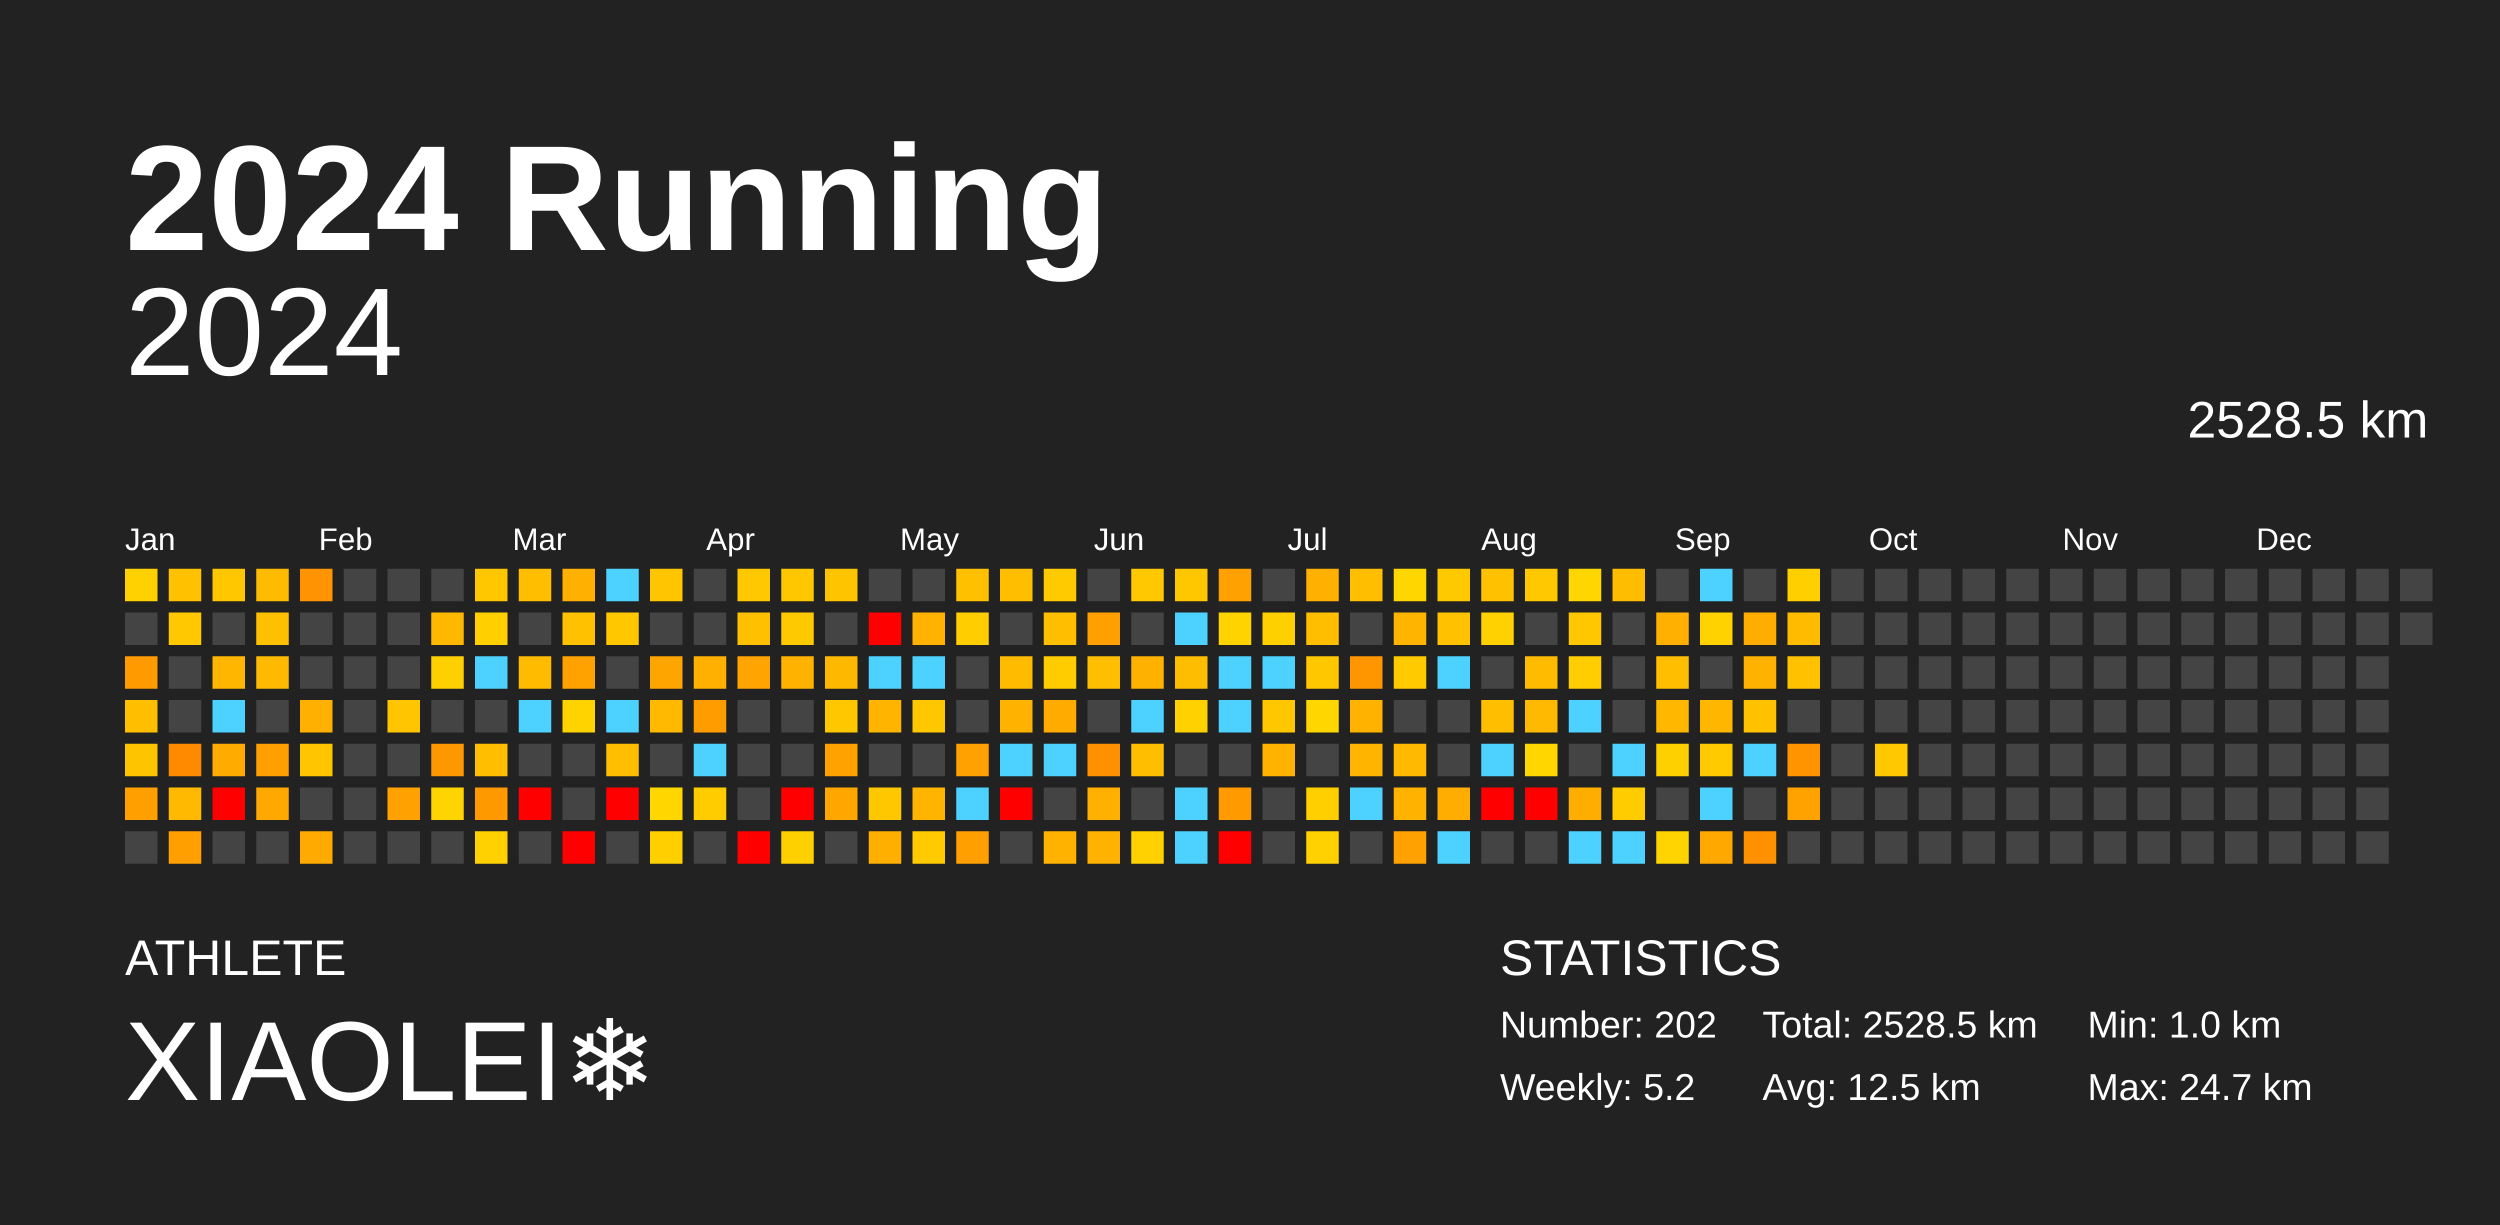
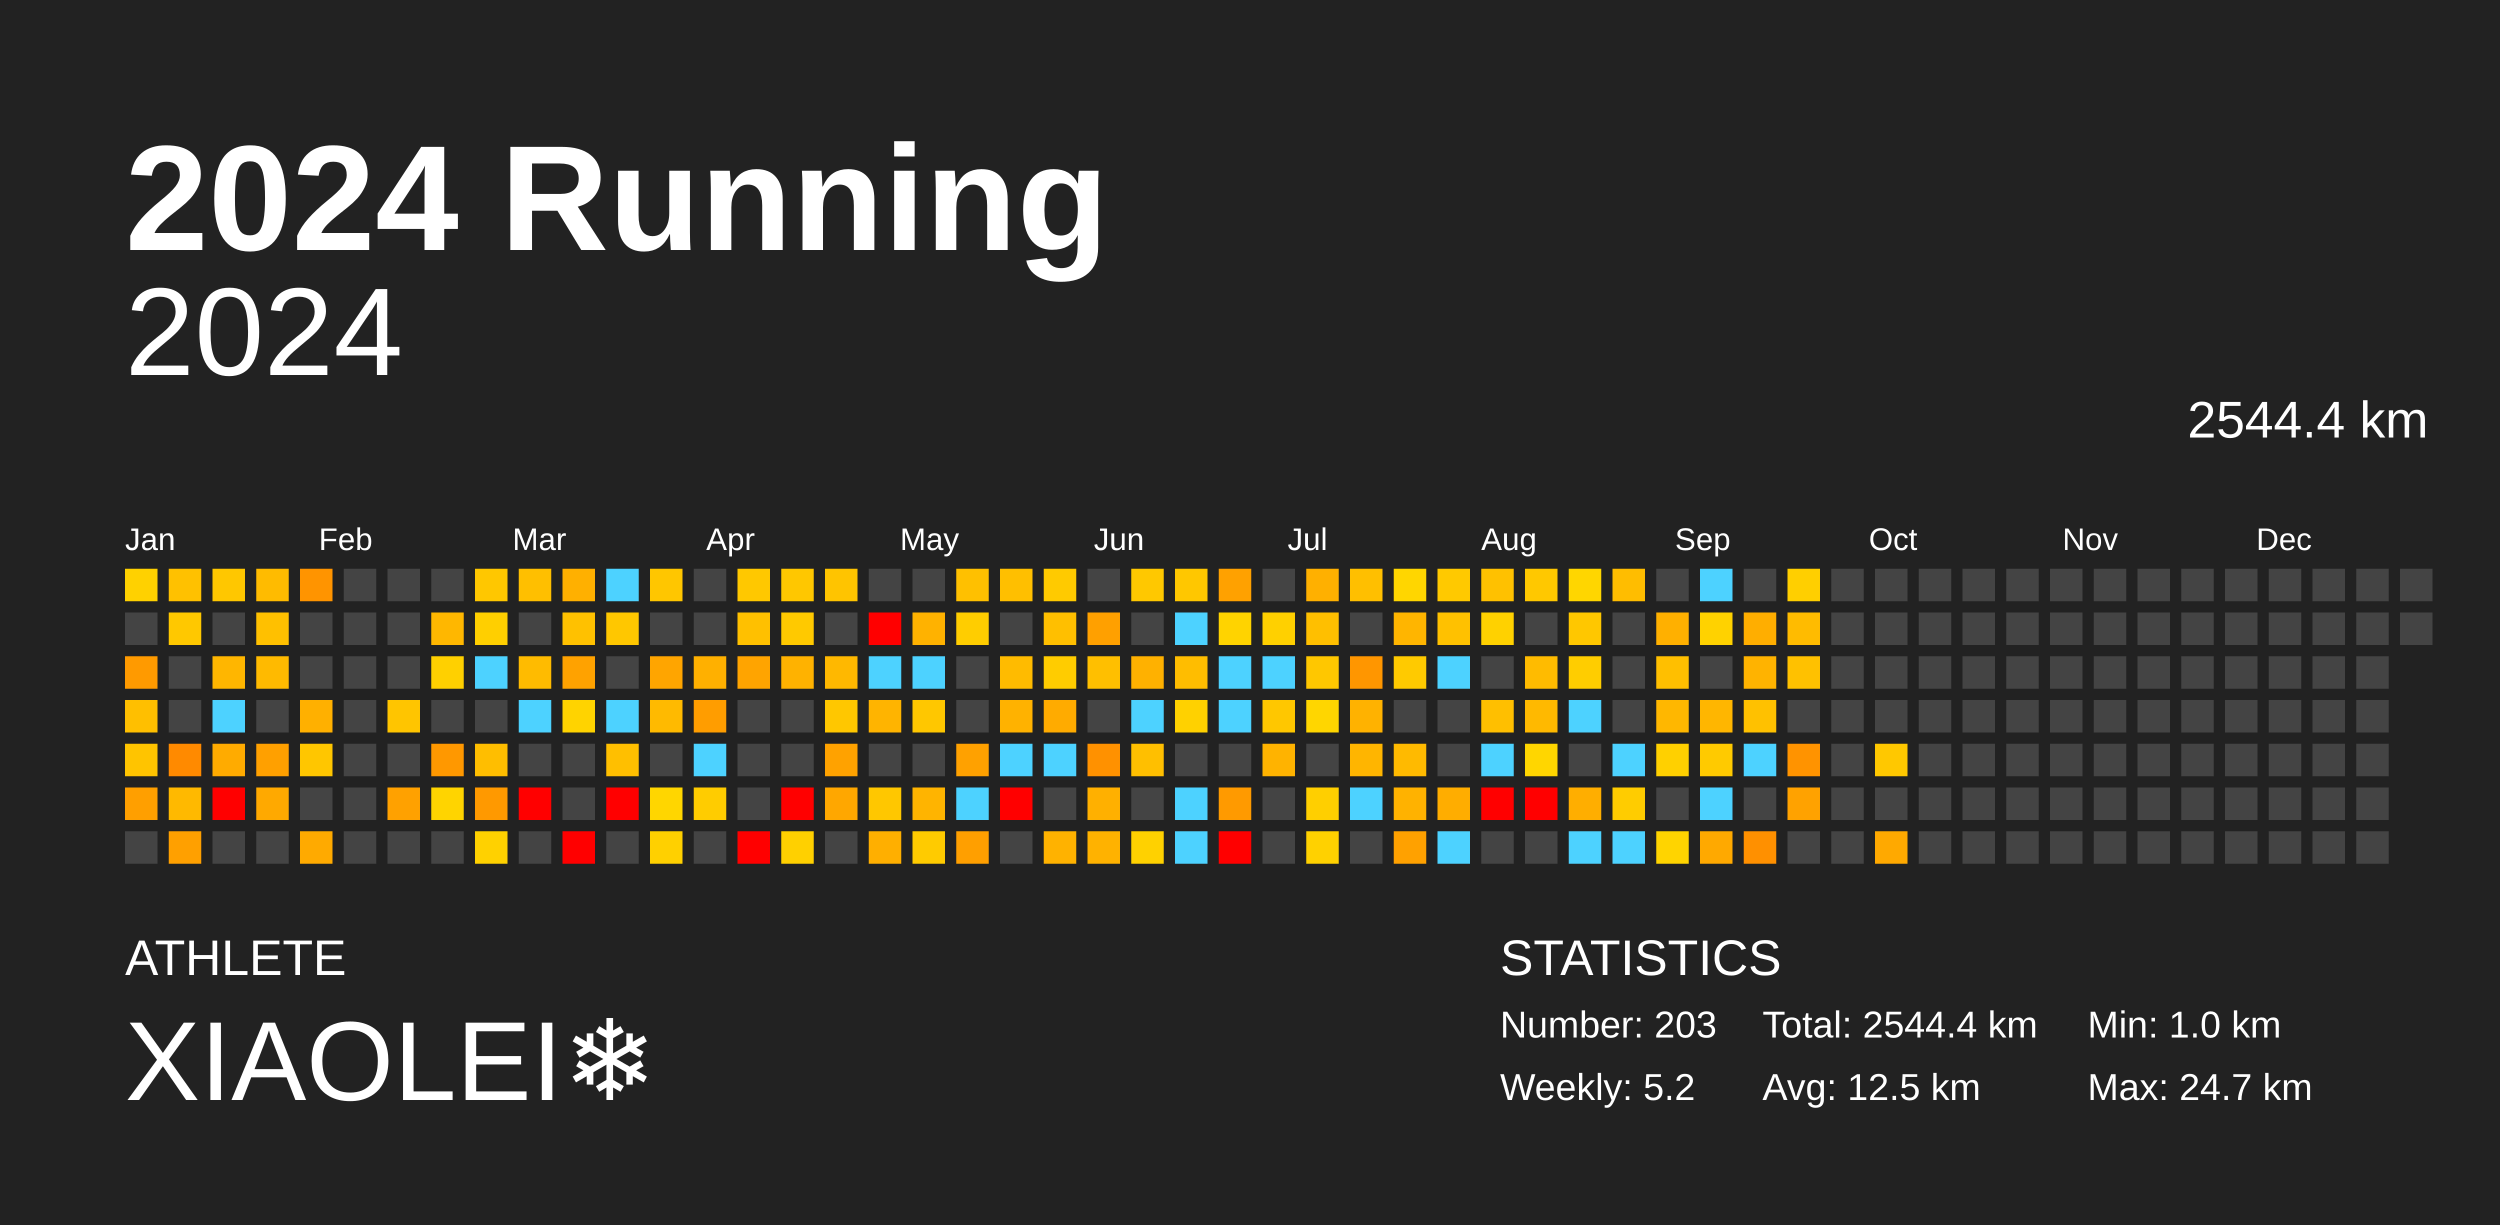
<svg xmlns="http://www.w3.org/2000/svg" baseProfile="full" height="98mm" version="1.1" viewBox="0,0,200,98" width="200mm">
  <defs />
  <rect fill="#222222" height="98" width="200" x="0" y="0" />
  <text fill="#FFFFFF" style="font-size:12px; font-family:Arial; font-weight:bold;" x="10" y="20">2024 Running</text>
  <text fill="#FFFFFF" style="font-size:4px; font-family:Arial" x="10" y="78">ATHLETE</text>
  <text fill="#FFFFFF" style="font-size:9px; font-family:Arial" x="10" y="88">XIAOLEI❄️</text>
  <text fill="#FFFFFF" style="font-size:4px; font-family:Arial" x="120" y="78">STATISTICS</text>
-   <text fill="#FFFFFF" style="font-size:3px; font-family:Arial" x="120" y="83">Number: 202</text>
+   <text fill="#FFFFFF" style="font-size:3px; font-family:Arial" x="120" y="83">Number: 203</text>
  <text fill="#FFFFFF" style="font-size:3px; font-family:Arial" x="120" y="88">Weekly: 5.2</text>
-   <text fill="#FFFFFF" style="font-size:3px; font-family:Arial" x="141" y="83">Total: 2528.5 km</text>
+   <text fill="#FFFFFF" style="font-size:3px; font-family:Arial" x="141" y="83">Total: 2544.4 km</text>
  <text fill="#FFFFFF" style="font-size:3px; font-family:Arial" x="141" y="88">Avg: 12.5 km</text>
  <text fill="#FFFFFF" style="font-size:3px; font-family:Arial" x="167" y="83">Min: 1.0 km</text>
  <text fill="#FFFFFF" style="font-size:3px; font-family:Arial" x="167" y="88">Max: 24.7 km</text>
  <text alignment-baseline="hanging" fill="#FFFFFF" style="font-size:10.0px; font-family:Arial;" x="10" y="30">2024</text>
-   <text alignment-baseline="hanging" fill="#FFFFFF" style="font-size:4.125px; font-family:Arial;" x="175" y="35">2528.5 km</text>
+   <text alignment-baseline="hanging" fill="#FFFFFF" style="font-size:4.125px; font-family:Arial;" x="175" y="35">2544.4 km</text>
  <text fill="#FFFFFF" style="font-size:2.5px; font-family:Arial" x="10.0" y="44">Jan</text>
  <text fill="#FFFFFF" style="font-size:2.5px; font-family:Arial" x="25.5" y="44">Feb</text>
  <text fill="#FFFFFF" style="font-size:2.5px; font-family:Arial" x="41.0" y="44">Mar</text>
  <text fill="#FFFFFF" style="font-size:2.5px; font-family:Arial" x="56.5" y="44">Apr</text>
  <text fill="#FFFFFF" style="font-size:2.5px; font-family:Arial" x="72.0" y="44">May</text>
  <text fill="#FFFFFF" style="font-size:2.5px; font-family:Arial" x="87.5" y="44">Jun</text>
  <text fill="#FFFFFF" style="font-size:2.5px; font-family:Arial" x="103.0" y="44">Jul</text>
  <text fill="#FFFFFF" style="font-size:2.5px; font-family:Arial" x="118.5" y="44">Aug</text>
  <text fill="#FFFFFF" style="font-size:2.5px; font-family:Arial" x="134.0" y="44">Sep</text>
  <text fill="#FFFFFF" style="font-size:2.5px; font-family:Arial" x="149.5" y="44">Oct</text>
  <text fill="#FFFFFF" style="font-size:2.5px; font-family:Arial" x="165.0" y="44">Nov</text>
  <text fill="#FFFFFF" style="font-size:2.5px; font-family:Arial" x="180.5" y="44">Dec</text>
  <rect fill="#ffd100" height="2.6" width="2.6" x="10.0" y="45.5" />
  <rect fill="#444444" height="2.6" width="2.6" x="10.0" y="49.0" />
  <rect fill="#ff9a00" height="2.6" width="2.6" x="10.0" y="52.5" />
  <rect fill="#ffbf00" height="2.6" width="2.6" x="10.0" y="56.0" />
  <rect fill="#ffc400" height="2.6" width="2.6" x="10.0" y="59.5" />
  <rect fill="#ff9f00" height="2.6" width="2.6" x="10.0" y="63.0" />
  <rect fill="#444444" height="2.6" width="2.6" x="10.0" y="66.5" />
  <rect fill="#ffc100" height="2.6" width="2.6" x="13.5" y="45.5" />
  <rect fill="#ffc800" height="2.6" width="2.6" x="13.5" y="49.0" />
  <rect fill="#444444" height="2.6" width="2.6" x="13.5" y="52.5" />
  <rect fill="#444444" height="2.6" width="2.6" x="13.5" y="56.0" />
  <rect fill="#ff8a00" height="2.6" width="2.6" x="13.5" y="59.5" />
  <rect fill="#ffb900" height="2.6" width="2.6" x="13.5" y="63.0" />
  <rect fill="#ffa000" height="2.6" width="2.6" x="13.5" y="66.5" />
  <rect fill="#ffc700" height="2.6" width="2.6" x="17.0" y="45.5" />
  <rect fill="#444444" height="2.6" width="2.6" x="17.0" y="49.0" />
  <rect fill="#ffb600" height="2.6" width="2.6" x="17.0" y="52.5" />
  <rect fill="#4dd2ff" height="2.6" width="2.6" x="17.0" y="56.0" />
  <rect fill="#ffab00" height="2.6" width="2.6" x="17.0" y="59.5" />
  <rect fill="red" height="2.6" width="2.6" x="17.0" y="63.0" />
  <rect fill="#444444" height="2.6" width="2.6" x="17.0" y="66.5" />
  <rect fill="#ffbb00" height="2.6" width="2.6" x="20.5" y="45.5" />
  <rect fill="#ffc000" height="2.6" width="2.6" x="20.5" y="49.0" />
  <rect fill="#ffba00" height="2.6" width="2.6" x="20.5" y="52.5" />
  <rect fill="#444444" height="2.6" width="2.6" x="20.5" y="56.0" />
  <rect fill="#ffa000" height="2.6" width="2.6" x="20.5" y="59.5" />
  <rect fill="#ffa900" height="2.6" width="2.6" x="20.5" y="63.0" />
  <rect fill="#444444" height="2.6" width="2.6" x="20.5" y="66.5" />
  <rect fill="#ff9400" height="2.6" width="2.6" x="24.0" y="45.5" />
  <rect fill="#444444" height="2.6" width="2.6" x="24.0" y="49.0" />
  <rect fill="#444444" height="2.6" width="2.6" x="24.0" y="52.5" />
  <rect fill="#ffb000" height="2.6" width="2.6" x="24.0" y="56.0" />
  <rect fill="#ffc600" height="2.6" width="2.6" x="24.0" y="59.5" />
  <rect fill="#444444" height="2.6" width="2.6" x="24.0" y="63.0" />
  <rect fill="#ffaa00" height="2.6" width="2.6" x="24.0" y="66.5" />
  <rect fill="#444444" height="2.6" width="2.6" x="27.5" y="45.5" />
  <rect fill="#444444" height="2.6" width="2.6" x="27.5" y="49.0" />
  <rect fill="#444444" height="2.6" width="2.6" x="27.5" y="52.5" />
  <rect fill="#444444" height="2.6" width="2.6" x="27.5" y="56.0" />
  <rect fill="#444444" height="2.6" width="2.6" x="27.5" y="59.5" />
  <rect fill="#444444" height="2.6" width="2.6" x="27.5" y="63.0" />
  <rect fill="#444444" height="2.6" width="2.6" x="27.5" y="66.5" />
  <rect fill="#444444" height="2.6" width="2.6" x="31.0" y="45.5" />
  <rect fill="#444444" height="2.6" width="2.6" x="31.0" y="49.0" />
  <rect fill="#444444" height="2.6" width="2.6" x="31.0" y="52.5" />
  <rect fill="#ffc500" height="2.6" width="2.6" x="31.0" y="56.0" />
  <rect fill="#444444" height="2.6" width="2.6" x="31.0" y="59.5" />
  <rect fill="#ffa100" height="2.6" width="2.6" x="31.0" y="63.0" />
  <rect fill="#444444" height="2.6" width="2.6" x="31.0" y="66.5" />
  <rect fill="#444444" height="2.6" width="2.6" x="34.5" y="45.5" />
  <rect fill="#ffb700" height="2.6" width="2.6" x="34.5" y="49.0" />
  <rect fill="#ffd000" height="2.6" width="2.6" x="34.5" y="52.5" />
  <rect fill="#444444" height="2.6" width="2.6" x="34.5" y="56.0" />
  <rect fill="#ff9800" height="2.6" width="2.6" x="34.5" y="59.5" />
  <rect fill="#ffd400" height="2.6" width="2.6" x="34.5" y="63.0" />
  <rect fill="#444444" height="2.6" width="2.6" x="34.5" y="66.5" />
  <rect fill="#ffc700" height="2.6" width="2.6" x="38.0" y="45.5" />
  <rect fill="#ffcf00" height="2.6" width="2.6" x="38.0" y="49.0" />
  <rect fill="#4dd2ff" height="2.6" width="2.6" x="38.0" y="52.5" />
  <rect fill="#444444" height="2.6" width="2.6" x="38.0" y="56.0" />
  <rect fill="#ffbe00" height="2.6" width="2.6" x="38.0" y="59.5" />
  <rect fill="#ff9900" height="2.6" width="2.6" x="38.0" y="63.0" />
  <rect fill="#ffd100" height="2.6" width="2.6" x="38.0" y="66.5" />
  <rect fill="#ffbf00" height="2.6" width="2.6" x="41.5" y="45.5" />
  <rect fill="#444444" height="2.6" width="2.6" x="41.5" y="49.0" />
  <rect fill="#ffbb00" height="2.6" width="2.6" x="41.5" y="52.5" />
  <rect fill="#4dd2ff" height="2.6" width="2.6" x="41.5" y="56.0" />
  <rect fill="#444444" height="2.6" width="2.6" x="41.5" y="59.5" />
  <rect fill="red" height="2.6" width="2.6" x="41.5" y="63.0" />
  <rect fill="#444444" height="2.6" width="2.6" x="41.5" y="66.5" />
  <rect fill="#ffb000" height="2.6" width="2.6" x="45.0" y="45.5" />
  <rect fill="#ffc100" height="2.6" width="2.6" x="45.0" y="49.0" />
  <rect fill="#ffa200" height="2.6" width="2.6" x="45.0" y="52.5" />
  <rect fill="#ffd300" height="2.6" width="2.6" x="45.0" y="56.0" />
  <rect fill="#444444" height="2.6" width="2.6" x="45.0" y="59.5" />
  <rect fill="#444444" height="2.6" width="2.6" x="45.0" y="63.0" />
  <rect fill="red" height="2.6" width="2.6" x="45.0" y="66.5" />
  <rect fill="#4dd2ff" height="2.6" width="2.6" x="48.5" y="45.5" />
  <rect fill="#ffc700" height="2.6" width="2.6" x="48.5" y="49.0" />
  <rect fill="#444444" height="2.6" width="2.6" x="48.5" y="52.5" />
  <rect fill="#4dd2ff" height="2.6" width="2.6" x="48.5" y="56.0" />
  <rect fill="#ffbf00" height="2.6" width="2.6" x="48.5" y="59.5" />
  <rect fill="red" height="2.6" width="2.6" x="48.5" y="63.0" />
  <rect fill="#444444" height="2.6" width="2.6" x="48.5" y="66.5" />
  <rect fill="#ffc600" height="2.6" width="2.6" x="52.0" y="45.5" />
  <rect fill="#444444" height="2.6" width="2.6" x="52.0" y="49.0" />
  <rect fill="#ffa500" height="2.6" width="2.6" x="52.0" y="52.5" />
  <rect fill="#ffba00" height="2.6" width="2.6" x="52.0" y="56.0" />
  <rect fill="#444444" height="2.6" width="2.6" x="52.0" y="59.5" />
  <rect fill="#ffd600" height="2.6" width="2.6" x="52.0" y="63.0" />
  <rect fill="#ffd000" height="2.6" width="2.6" x="52.0" y="66.5" />
  <rect fill="#444444" height="2.6" width="2.6" x="55.5" y="45.5" />
  <rect fill="#444444" height="2.6" width="2.6" x="55.5" y="49.0" />
  <rect fill="#ffb000" height="2.6" width="2.6" x="55.5" y="52.5" />
  <rect fill="#ff9d00" height="2.6" width="2.6" x="55.5" y="56.0" />
  <rect fill="#4dd2ff" height="2.6" width="2.6" x="55.5" y="59.5" />
  <rect fill="#ffcc00" height="2.6" width="2.6" x="55.5" y="63.0" />
  <rect fill="#444444" height="2.6" width="2.6" x="55.5" y="66.5" />
  <rect fill="#ffc800" height="2.6" width="2.6" x="59.0" y="45.5" />
  <rect fill="#ffc000" height="2.6" width="2.6" x="59.0" y="49.0" />
  <rect fill="#ffa400" height="2.6" width="2.6" x="59.0" y="52.5" />
  <rect fill="#444444" height="2.6" width="2.6" x="59.0" y="56.0" />
  <rect fill="#444444" height="2.6" width="2.6" x="59.0" y="59.5" />
  <rect fill="#444444" height="2.6" width="2.6" x="59.0" y="63.0" />
  <rect fill="red" height="2.6" width="2.6" x="59.0" y="66.5" />
  <rect fill="#ffc700" height="2.6" width="2.6" x="62.5" y="45.5" />
  <rect fill="#ffc900" height="2.6" width="2.6" x="62.5" y="49.0" />
  <rect fill="#ffb200" height="2.6" width="2.6" x="62.5" y="52.5" />
  <rect fill="#444444" height="2.6" width="2.6" x="62.5" y="56.0" />
  <rect fill="#444444" height="2.6" width="2.6" x="62.5" y="59.5" />
  <rect fill="red" height="2.6" width="2.6" x="62.5" y="63.0" />
  <rect fill="#ffd000" height="2.6" width="2.6" x="62.5" y="66.5" />
  <rect fill="#ffc400" height="2.6" width="2.6" x="66.0" y="45.5" />
  <rect fill="#444444" height="2.6" width="2.6" x="66.0" y="49.0" />
  <rect fill="#ffb800" height="2.6" width="2.6" x="66.0" y="52.5" />
  <rect fill="#ffc700" height="2.6" width="2.6" x="66.0" y="56.0" />
  <rect fill="#ffa200" height="2.6" width="2.6" x="66.0" y="59.5" />
  <rect fill="#ffa700" height="2.6" width="2.6" x="66.0" y="63.0" />
  <rect fill="#444444" height="2.6" width="2.6" x="66.0" y="66.5" />
  <rect fill="#444444" height="2.6" width="2.6" x="69.5" y="45.5" />
  <rect fill="red" height="2.6" width="2.6" x="69.5" y="49.0" />
  <rect fill="#4dd2ff" height="2.6" width="2.6" x="69.5" y="52.5" />
  <rect fill="#ffb400" height="2.6" width="2.6" x="69.5" y="56.0" />
  <rect fill="#444444" height="2.6" width="2.6" x="69.5" y="59.5" />
  <rect fill="#ffc700" height="2.6" width="2.6" x="69.5" y="63.0" />
  <rect fill="#ffaf00" height="2.6" width="2.6" x="69.5" y="66.5" />
  <rect fill="#444444" height="2.6" width="2.6" x="73.0" y="45.5" />
  <rect fill="#ffb200" height="2.6" width="2.6" x="73.0" y="49.0" />
  <rect fill="#4dd2ff" height="2.6" width="2.6" x="73.0" y="52.5" />
  <rect fill="#ffc700" height="2.6" width="2.6" x="73.0" y="56.0" />
  <rect fill="#444444" height="2.6" width="2.6" x="73.0" y="59.5" />
  <rect fill="#ffb400" height="2.6" width="2.6" x="73.0" y="63.0" />
  <rect fill="#ffcb00" height="2.6" width="2.6" x="73.0" y="66.5" />
  <rect fill="#ffc000" height="2.6" width="2.6" x="76.5" y="45.5" />
  <rect fill="#ffcd00" height="2.6" width="2.6" x="76.5" y="49.0" />
  <rect fill="#444444" height="2.6" width="2.6" x="76.5" y="52.5" />
  <rect fill="#444444" height="2.6" width="2.6" x="76.5" y="56.0" />
  <rect fill="#ffa100" height="2.6" width="2.6" x="76.5" y="59.5" />
  <rect fill="#4dd2ff" height="2.6" width="2.6" x="76.5" y="63.0" />
  <rect fill="#ff9f00" height="2.6" width="2.6" x="76.5" y="66.5" />
  <rect fill="#ffbf00" height="2.6" width="2.6" x="80.0" y="45.5" />
  <rect fill="#444444" height="2.6" width="2.6" x="80.0" y="49.0" />
  <rect fill="#ffbb00" height="2.6" width="2.6" x="80.0" y="52.5" />
  <rect fill="#ffb200" height="2.6" width="2.6" x="80.0" y="56.0" />
  <rect fill="#4dd2ff" height="2.6" width="2.6" x="80.0" y="59.5" />
  <rect fill="red" height="2.6" width="2.6" x="80.0" y="63.0" />
  <rect fill="#444444" height="2.6" width="2.6" x="80.0" y="66.5" />
  <rect fill="#ffca00" height="2.6" width="2.6" x="83.5" y="45.5" />
  <rect fill="#ffbf00" height="2.6" width="2.6" x="83.5" y="49.0" />
  <rect fill="#ffcc00" height="2.6" width="2.6" x="83.5" y="52.5" />
  <rect fill="#ffab00" height="2.6" width="2.6" x="83.5" y="56.0" />
  <rect fill="#4dd2ff" height="2.6" width="2.6" x="83.5" y="59.5" />
  <rect fill="#444444" height="2.6" width="2.6" x="83.5" y="63.0" />
  <rect fill="#ffb200" height="2.6" width="2.6" x="83.5" y="66.5" />
  <rect fill="#444444" height="2.6" width="2.6" x="87.0" y="45.5" />
  <rect fill="#ffa000" height="2.6" width="2.6" x="87.0" y="49.0" />
  <rect fill="#ffbf00" height="2.6" width="2.6" x="87.0" y="52.5" />
  <rect fill="#444444" height="2.6" width="2.6" x="87.0" y="56.0" />
  <rect fill="#ff9100" height="2.6" width="2.6" x="87.0" y="59.5" />
  <rect fill="#ffb000" height="2.6" width="2.6" x="87.0" y="63.0" />
  <rect fill="#ffb200" height="2.6" width="2.6" x="87.0" y="66.5" />
  <rect fill="#ffc800" height="2.6" width="2.6" x="90.5" y="45.5" />
  <rect fill="#444444" height="2.6" width="2.6" x="90.5" y="49.0" />
  <rect fill="#ffb100" height="2.6" width="2.6" x="90.5" y="52.5" />
  <rect fill="#4dd2ff" height="2.6" width="2.6" x="90.5" y="56.0" />
  <rect fill="#ffbf00" height="2.6" width="2.6" x="90.5" y="59.5" />
  <rect fill="#444444" height="2.6" width="2.6" x="90.5" y="63.0" />
  <rect fill="#ffd100" height="2.6" width="2.6" x="90.5" y="66.5" />
  <rect fill="#ffc700" height="2.6" width="2.6" x="94.0" y="45.5" />
  <rect fill="#4dd2ff" height="2.6" width="2.6" x="94.0" y="49.0" />
  <rect fill="#ffbd00" height="2.6" width="2.6" x="94.0" y="52.5" />
  <rect fill="#ffd100" height="2.6" width="2.6" x="94.0" y="56.0" />
  <rect fill="#444444" height="2.6" width="2.6" x="94.0" y="59.5" />
  <rect fill="#4dd2ff" height="2.6" width="2.6" x="94.0" y="63.0" />
  <rect fill="#4dd2ff" height="2.6" width="2.6" x="94.0" y="66.5" />
  <rect fill="#ffa100" height="2.6" width="2.6" x="97.5" y="45.5" />
  <rect fill="#ffd300" height="2.6" width="2.6" x="97.5" y="49.0" />
  <rect fill="#4dd2ff" height="2.6" width="2.6" x="97.5" y="52.5" />
  <rect fill="#4dd2ff" height="2.6" width="2.6" x="97.5" y="56.0" />
  <rect fill="#444444" height="2.6" width="2.6" x="97.5" y="59.5" />
  <rect fill="#ff9a00" height="2.6" width="2.6" x="97.5" y="63.0" />
  <rect fill="red" height="2.6" width="2.6" x="97.5" y="66.5" />
  <rect fill="#444444" height="2.6" width="2.6" x="101.0" y="45.5" />
  <rect fill="#ffd000" height="2.6" width="2.6" x="101.0" y="49.0" />
  <rect fill="#4dd2ff" height="2.6" width="2.6" x="101.0" y="52.5" />
  <rect fill="#ffc700" height="2.6" width="2.6" x="101.0" y="56.0" />
  <rect fill="#ffb300" height="2.6" width="2.6" x="101.0" y="59.5" />
  <rect fill="#444444" height="2.6" width="2.6" x="101.0" y="63.0" />
  <rect fill="#444444" height="2.6" width="2.6" x="101.0" y="66.5" />
  <rect fill="#ffb000" height="2.6" width="2.6" x="104.5" y="45.5" />
  <rect fill="#ffbf00" height="2.6" width="2.6" x="104.5" y="49.0" />
  <rect fill="#ffc700" height="2.6" width="2.6" x="104.5" y="52.5" />
  <rect fill="#ffd600" height="2.6" width="2.6" x="104.5" y="56.0" />
  <rect fill="#444444" height="2.6" width="2.6" x="104.5" y="59.5" />
  <rect fill="#ffcf00" height="2.6" width="2.6" x="104.5" y="63.0" />
  <rect fill="#ffd100" height="2.6" width="2.6" x="104.5" y="66.5" />
  <rect fill="#ffbf00" height="2.6" width="2.6" x="108.0" y="45.5" />
  <rect fill="#444444" height="2.6" width="2.6" x="108.0" y="49.0" />
  <rect fill="#ff9600" height="2.6" width="2.6" x="108.0" y="52.5" />
  <rect fill="#ffb200" height="2.6" width="2.6" x="108.0" y="56.0" />
  <rect fill="#ffb500" height="2.6" width="2.6" x="108.0" y="59.5" />
  <rect fill="#4dd2ff" height="2.6" width="2.6" x="108.0" y="63.0" />
  <rect fill="#444444" height="2.6" width="2.6" x="108.0" y="66.5" />
  <rect fill="#ffd600" height="2.6" width="2.6" x="111.5" y="45.5" />
  <rect fill="#ffb500" height="2.6" width="2.6" x="111.5" y="49.0" />
  <rect fill="#ffca00" height="2.6" width="2.6" x="111.5" y="52.5" />
  <rect fill="#444444" height="2.6" width="2.6" x="111.5" y="56.0" />
  <rect fill="#ffba00" height="2.6" width="2.6" x="111.5" y="59.5" />
  <rect fill="#ffb200" height="2.6" width="2.6" x="111.5" y="63.0" />
  <rect fill="#ffa100" height="2.6" width="2.6" x="111.5" y="66.5" />
  <rect fill="#ffc900" height="2.6" width="2.6" x="115.0" y="45.5" />
  <rect fill="#ffc100" height="2.6" width="2.6" x="115.0" y="49.0" />
  <rect fill="#4dd2ff" height="2.6" width="2.6" x="115.0" y="52.5" />
  <rect fill="#444444" height="2.6" width="2.6" x="115.0" y="56.0" />
  <rect fill="#444444" height="2.6" width="2.6" x="115.0" y="59.5" />
  <rect fill="#ffad00" height="2.6" width="2.6" x="115.0" y="63.0" />
  <rect fill="#4dd2ff" height="2.6" width="2.6" x="115.0" y="66.5" />
  <rect fill="#ffc100" height="2.6" width="2.6" x="118.5" y="45.5" />
  <rect fill="#ffd100" height="2.6" width="2.6" x="118.5" y="49.0" />
  <rect fill="#444444" height="2.6" width="2.6" x="118.5" y="52.5" />
  <rect fill="#ffbf00" height="2.6" width="2.6" x="118.5" y="56.0" />
  <rect fill="#4dd2ff" height="2.6" width="2.6" x="118.5" y="59.5" />
  <rect fill="red" height="2.6" width="2.6" x="118.5" y="63.0" />
  <rect fill="#444444" height="2.6" width="2.6" x="118.5" y="66.5" />
  <rect fill="#ffc800" height="2.6" width="2.6" x="122.0" y="45.5" />
  <rect fill="#444444" height="2.6" width="2.6" x="122.0" y="49.0" />
  <rect fill="#ffbb00" height="2.6" width="2.6" x="122.0" y="52.5" />
  <rect fill="#ffb900" height="2.6" width="2.6" x="122.0" y="56.0" />
  <rect fill="#ffd600" height="2.6" width="2.6" x="122.0" y="59.5" />
  <rect fill="red" height="2.6" width="2.6" x="122.0" y="63.0" />
  <rect fill="#444444" height="2.6" width="2.6" x="122.0" y="66.5" />
  <rect fill="#ffd600" height="2.6" width="2.6" x="125.5" y="45.5" />
  <rect fill="#ffc700" height="2.6" width="2.6" x="125.5" y="49.0" />
  <rect fill="#ffcd00" height="2.6" width="2.6" x="125.5" y="52.5" />
  <rect fill="#4dd2ff" height="2.6" width="2.6" x="125.5" y="56.0" />
  <rect fill="#444444" height="2.6" width="2.6" x="125.5" y="59.5" />
  <rect fill="#ffae00" height="2.6" width="2.6" x="125.5" y="63.0" />
  <rect fill="#4dd2ff" height="2.6" width="2.6" x="125.5" y="66.5" />
  <rect fill="#ffbd00" height="2.6" width="2.6" x="129.0" y="45.5" />
  <rect fill="#444444" height="2.6" width="2.6" x="129.0" y="49.0" />
  <rect fill="#444444" height="2.6" width="2.6" x="129.0" y="52.5" />
  <rect fill="#444444" height="2.6" width="2.6" x="129.0" y="56.0" />
  <rect fill="#4dd2ff" height="2.6" width="2.6" x="129.0" y="59.5" />
  <rect fill="#ffcc00" height="2.6" width="2.6" x="129.0" y="63.0" />
  <rect fill="#4dd2ff" height="2.6" width="2.6" x="129.0" y="66.5" />
  <rect fill="#444444" height="2.6" width="2.6" x="132.5" y="45.5" />
  <rect fill="#ffb000" height="2.6" width="2.6" x="132.5" y="49.0" />
  <rect fill="#ffbf00" height="2.6" width="2.6" x="132.5" y="52.5" />
  <rect fill="#ffb700" height="2.6" width="2.6" x="132.5" y="56.0" />
  <rect fill="#ffd000" height="2.6" width="2.6" x="132.5" y="59.5" />
  <rect fill="#444444" height="2.6" width="2.6" x="132.5" y="63.0" />
  <rect fill="#ffd400" height="2.6" width="2.6" x="132.5" y="66.5" />
  <rect fill="#4dd2ff" height="2.6" width="2.6" x="136.0" y="45.5" />
  <rect fill="#ffd200" height="2.6" width="2.6" x="136.0" y="49.0" />
  <rect fill="#444444" height="2.6" width="2.6" x="136.0" y="52.5" />
  <rect fill="#ffb600" height="2.6" width="2.6" x="136.0" y="56.0" />
  <rect fill="#ffca00" height="2.6" width="2.6" x="136.0" y="59.5" />
  <rect fill="#4dd2ff" height="2.6" width="2.6" x="136.0" y="63.0" />
  <rect fill="#ffa900" height="2.6" width="2.6" x="136.0" y="66.5" />
  <rect fill="#444444" height="2.6" width="2.6" x="139.5" y="45.5" />
  <rect fill="#ffae00" height="2.6" width="2.6" x="139.5" y="49.0" />
  <rect fill="#ffb300" height="2.6" width="2.6" x="139.5" y="52.5" />
  <rect fill="#ffc100" height="2.6" width="2.6" x="139.5" y="56.0" />
  <rect fill="#4dd2ff" height="2.6" width="2.6" x="139.5" y="59.5" />
  <rect fill="#444444" height="2.6" width="2.6" x="139.5" y="63.0" />
  <rect fill="#ff9000" height="2.6" width="2.6" x="139.5" y="66.5" />
  <rect fill="#ffcf00" height="2.6" width="2.6" x="143.0" y="45.5" />
  <rect fill="#ffbb00" height="2.6" width="2.6" x="143.0" y="49.0" />
  <rect fill="#ffc100" height="2.6" width="2.6" x="143.0" y="52.5" />
  <rect fill="#444444" height="2.6" width="2.6" x="143.0" y="56.0" />
  <rect fill="#ff9300" height="2.6" width="2.6" x="143.0" y="59.5" />
  <rect fill="#ffa200" height="2.6" width="2.6" x="143.0" y="63.0" />
  <rect fill="#444444" height="2.6" width="2.6" x="143.0" y="66.5" />
  <rect fill="#444444" height="2.6" width="2.6" x="146.5" y="45.5" />
  <rect fill="#444444" height="2.6" width="2.6" x="146.5" y="49.0" />
  <rect fill="#444444" height="2.6" width="2.6" x="146.5" y="52.5" />
  <rect fill="#444444" height="2.6" width="2.6" x="146.5" y="56.0" />
  <rect fill="#444444" height="2.6" width="2.6" x="146.5" y="59.5" />
  <rect fill="#444444" height="2.6" width="2.6" x="146.5" y="63.0" />
  <rect fill="#444444" height="2.6" width="2.6" x="146.5" y="66.5" />
  <rect fill="#444444" height="2.6" width="2.6" x="150.0" y="45.5" />
  <rect fill="#444444" height="2.6" width="2.6" x="150.0" y="49.0" />
  <rect fill="#444444" height="2.6" width="2.6" x="150.0" y="52.5" />
  <rect fill="#444444" height="2.6" width="2.6" x="150.0" y="56.0" />
  <rect fill="#ffc800" height="2.6" width="2.6" x="150.0" y="59.5" />
  <rect fill="#444444" height="2.6" width="2.6" x="150.0" y="63.0" />
-   <rect fill="#444444" height="2.6" width="2.6" x="150.0" y="66.5" />
+   <rect fill="#ffa900" height="2.6" width="2.6" x="150.0" y="66.5" />
  <rect fill="#444444" height="2.6" width="2.6" x="153.5" y="45.5" />
  <rect fill="#444444" height="2.6" width="2.6" x="153.5" y="49.0" />
  <rect fill="#444444" height="2.6" width="2.6" x="153.5" y="52.5" />
  <rect fill="#444444" height="2.6" width="2.6" x="153.5" y="56.0" />
  <rect fill="#444444" height="2.6" width="2.6" x="153.5" y="59.5" />
  <rect fill="#444444" height="2.6" width="2.6" x="153.5" y="63.0" />
  <rect fill="#444444" height="2.6" width="2.6" x="153.5" y="66.5" />
  <rect fill="#444444" height="2.6" width="2.6" x="157.0" y="45.5" />
  <rect fill="#444444" height="2.6" width="2.6" x="157.0" y="49.0" />
  <rect fill="#444444" height="2.6" width="2.6" x="157.0" y="52.5" />
  <rect fill="#444444" height="2.6" width="2.6" x="157.0" y="56.0" />
  <rect fill="#444444" height="2.6" width="2.6" x="157.0" y="59.5" />
  <rect fill="#444444" height="2.6" width="2.6" x="157.0" y="63.0" />
  <rect fill="#444444" height="2.6" width="2.6" x="157.0" y="66.5" />
  <rect fill="#444444" height="2.6" width="2.6" x="160.5" y="45.5" />
  <rect fill="#444444" height="2.6" width="2.6" x="160.5" y="49.0" />
  <rect fill="#444444" height="2.6" width="2.6" x="160.5" y="52.5" />
  <rect fill="#444444" height="2.6" width="2.6" x="160.5" y="56.0" />
  <rect fill="#444444" height="2.6" width="2.6" x="160.5" y="59.5" />
  <rect fill="#444444" height="2.6" width="2.6" x="160.5" y="63.0" />
  <rect fill="#444444" height="2.6" width="2.6" x="160.5" y="66.5" />
  <rect fill="#444444" height="2.6" width="2.6" x="164.0" y="45.5" />
  <rect fill="#444444" height="2.6" width="2.6" x="164.0" y="49.0" />
  <rect fill="#444444" height="2.6" width="2.6" x="164.0" y="52.5" />
  <rect fill="#444444" height="2.6" width="2.6" x="164.0" y="56.0" />
  <rect fill="#444444" height="2.6" width="2.6" x="164.0" y="59.5" />
  <rect fill="#444444" height="2.6" width="2.6" x="164.0" y="63.0" />
  <rect fill="#444444" height="2.6" width="2.6" x="164.0" y="66.5" />
  <rect fill="#444444" height="2.6" width="2.6" x="167.5" y="45.5" />
  <rect fill="#444444" height="2.6" width="2.6" x="167.5" y="49.0" />
  <rect fill="#444444" height="2.6" width="2.6" x="167.5" y="52.5" />
  <rect fill="#444444" height="2.6" width="2.6" x="167.5" y="56.0" />
  <rect fill="#444444" height="2.6" width="2.6" x="167.5" y="59.5" />
  <rect fill="#444444" height="2.6" width="2.6" x="167.5" y="63.0" />
  <rect fill="#444444" height="2.6" width="2.6" x="167.5" y="66.5" />
  <rect fill="#444444" height="2.6" width="2.6" x="171.0" y="45.5" />
  <rect fill="#444444" height="2.6" width="2.6" x="171.0" y="49.0" />
  <rect fill="#444444" height="2.6" width="2.6" x="171.0" y="52.5" />
  <rect fill="#444444" height="2.6" width="2.6" x="171.0" y="56.0" />
  <rect fill="#444444" height="2.6" width="2.6" x="171.0" y="59.5" />
  <rect fill="#444444" height="2.6" width="2.6" x="171.0" y="63.0" />
  <rect fill="#444444" height="2.6" width="2.6" x="171.0" y="66.5" />
  <rect fill="#444444" height="2.6" width="2.6" x="174.5" y="45.5" />
  <rect fill="#444444" height="2.6" width="2.6" x="174.5" y="49.0" />
  <rect fill="#444444" height="2.6" width="2.6" x="174.5" y="52.5" />
  <rect fill="#444444" height="2.6" width="2.6" x="174.5" y="56.0" />
  <rect fill="#444444" height="2.6" width="2.6" x="174.5" y="59.5" />
  <rect fill="#444444" height="2.6" width="2.6" x="174.5" y="63.0" />
  <rect fill="#444444" height="2.6" width="2.6" x="174.5" y="66.5" />
  <rect fill="#444444" height="2.6" width="2.6" x="178.0" y="45.5" />
  <rect fill="#444444" height="2.6" width="2.6" x="178.0" y="49.0" />
  <rect fill="#444444" height="2.6" width="2.6" x="178.0" y="52.5" />
  <rect fill="#444444" height="2.6" width="2.6" x="178.0" y="56.0" />
  <rect fill="#444444" height="2.6" width="2.6" x="178.0" y="59.5" />
  <rect fill="#444444" height="2.6" width="2.6" x="178.0" y="63.0" />
  <rect fill="#444444" height="2.6" width="2.6" x="178.0" y="66.5" />
  <rect fill="#444444" height="2.6" width="2.6" x="181.5" y="45.5" />
  <rect fill="#444444" height="2.6" width="2.6" x="181.5" y="49.0" />
  <rect fill="#444444" height="2.6" width="2.6" x="181.5" y="52.5" />
  <rect fill="#444444" height="2.6" width="2.6" x="181.5" y="56.0" />
  <rect fill="#444444" height="2.6" width="2.6" x="181.5" y="59.5" />
  <rect fill="#444444" height="2.6" width="2.6" x="181.5" y="63.0" />
  <rect fill="#444444" height="2.6" width="2.6" x="181.5" y="66.5" />
  <rect fill="#444444" height="2.6" width="2.6" x="185.0" y="45.5" />
  <rect fill="#444444" height="2.6" width="2.6" x="185.0" y="49.0" />
  <rect fill="#444444" height="2.6" width="2.6" x="185.0" y="52.5" />
  <rect fill="#444444" height="2.6" width="2.6" x="185.0" y="56.0" />
  <rect fill="#444444" height="2.6" width="2.6" x="185.0" y="59.5" />
  <rect fill="#444444" height="2.6" width="2.6" x="185.0" y="63.0" />
  <rect fill="#444444" height="2.6" width="2.6" x="185.0" y="66.5" />
  <rect fill="#444444" height="2.6" width="2.6" x="188.5" y="45.5" />
  <rect fill="#444444" height="2.6" width="2.6" x="188.5" y="49.0" />
  <rect fill="#444444" height="2.6" width="2.6" x="188.5" y="52.5" />
  <rect fill="#444444" height="2.6" width="2.6" x="188.5" y="56.0" />
  <rect fill="#444444" height="2.6" width="2.6" x="188.5" y="59.5" />
  <rect fill="#444444" height="2.6" width="2.6" x="188.5" y="63.0" />
  <rect fill="#444444" height="2.6" width="2.6" x="188.5" y="66.5" />
  <rect fill="#444444" height="2.6" width="2.6" x="192.0" y="45.5" />
  <rect fill="#444444" height="2.6" width="2.6" x="192.0" y="49.0" />
</svg>
